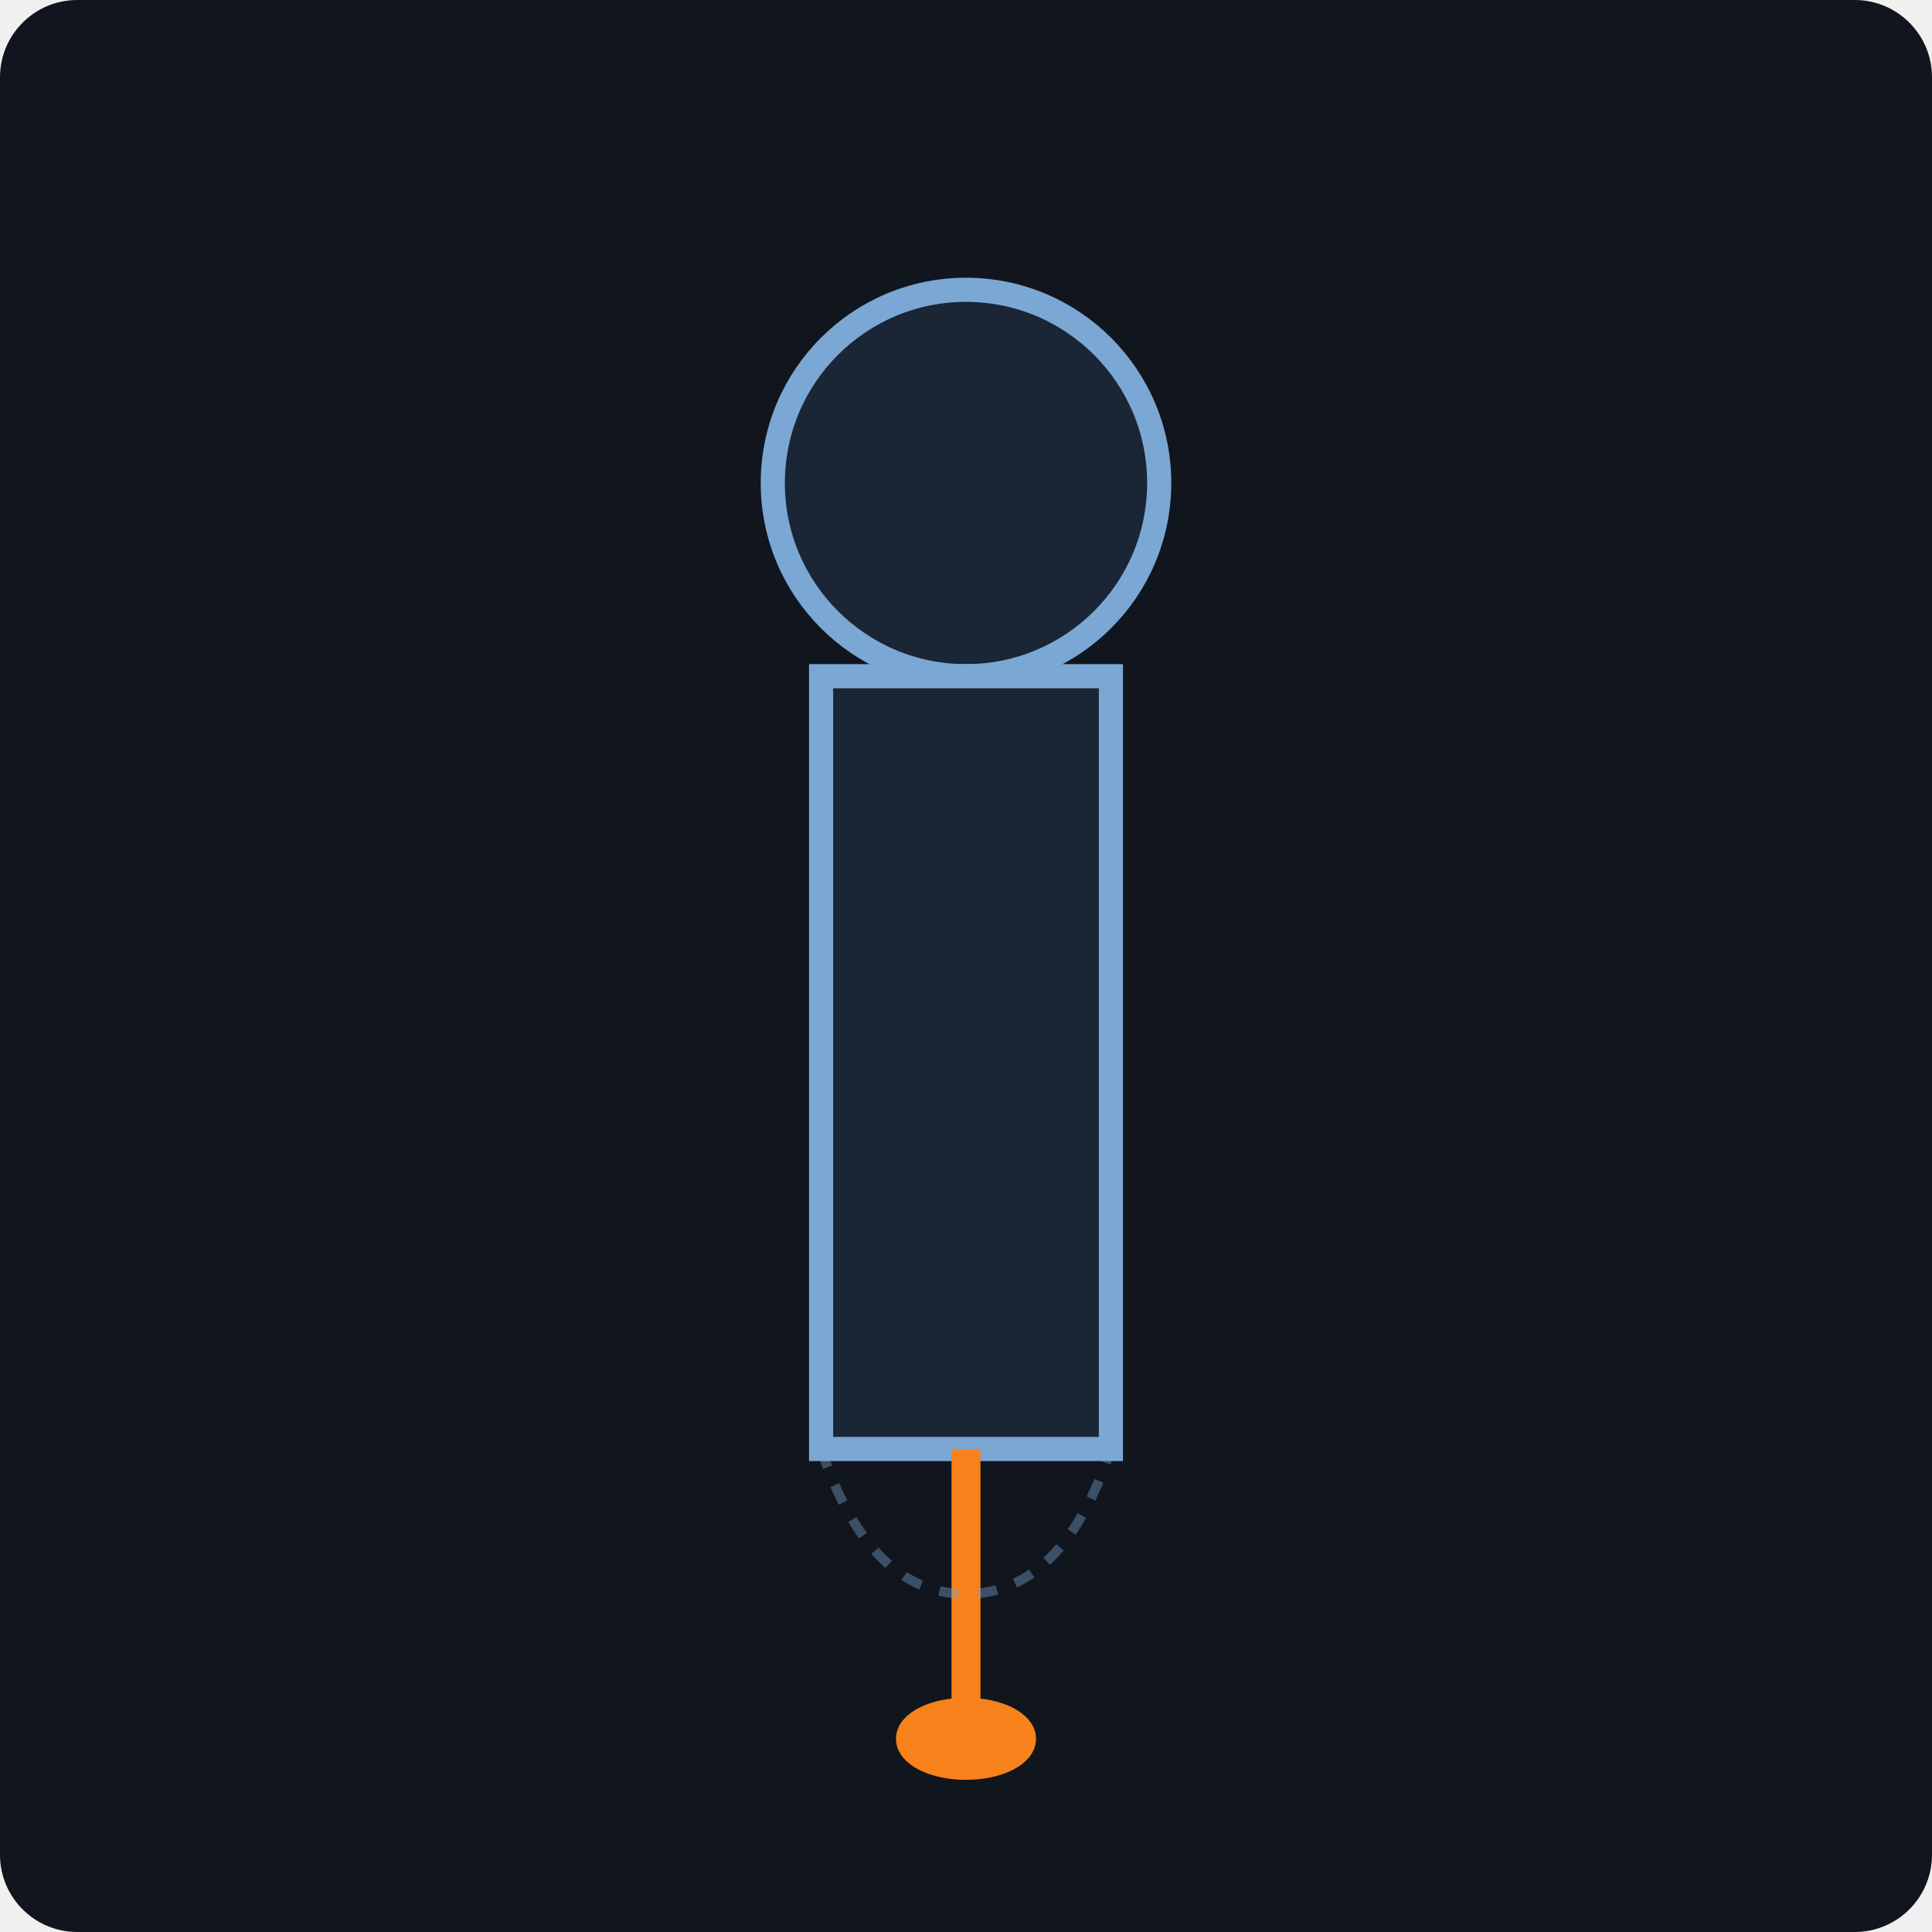
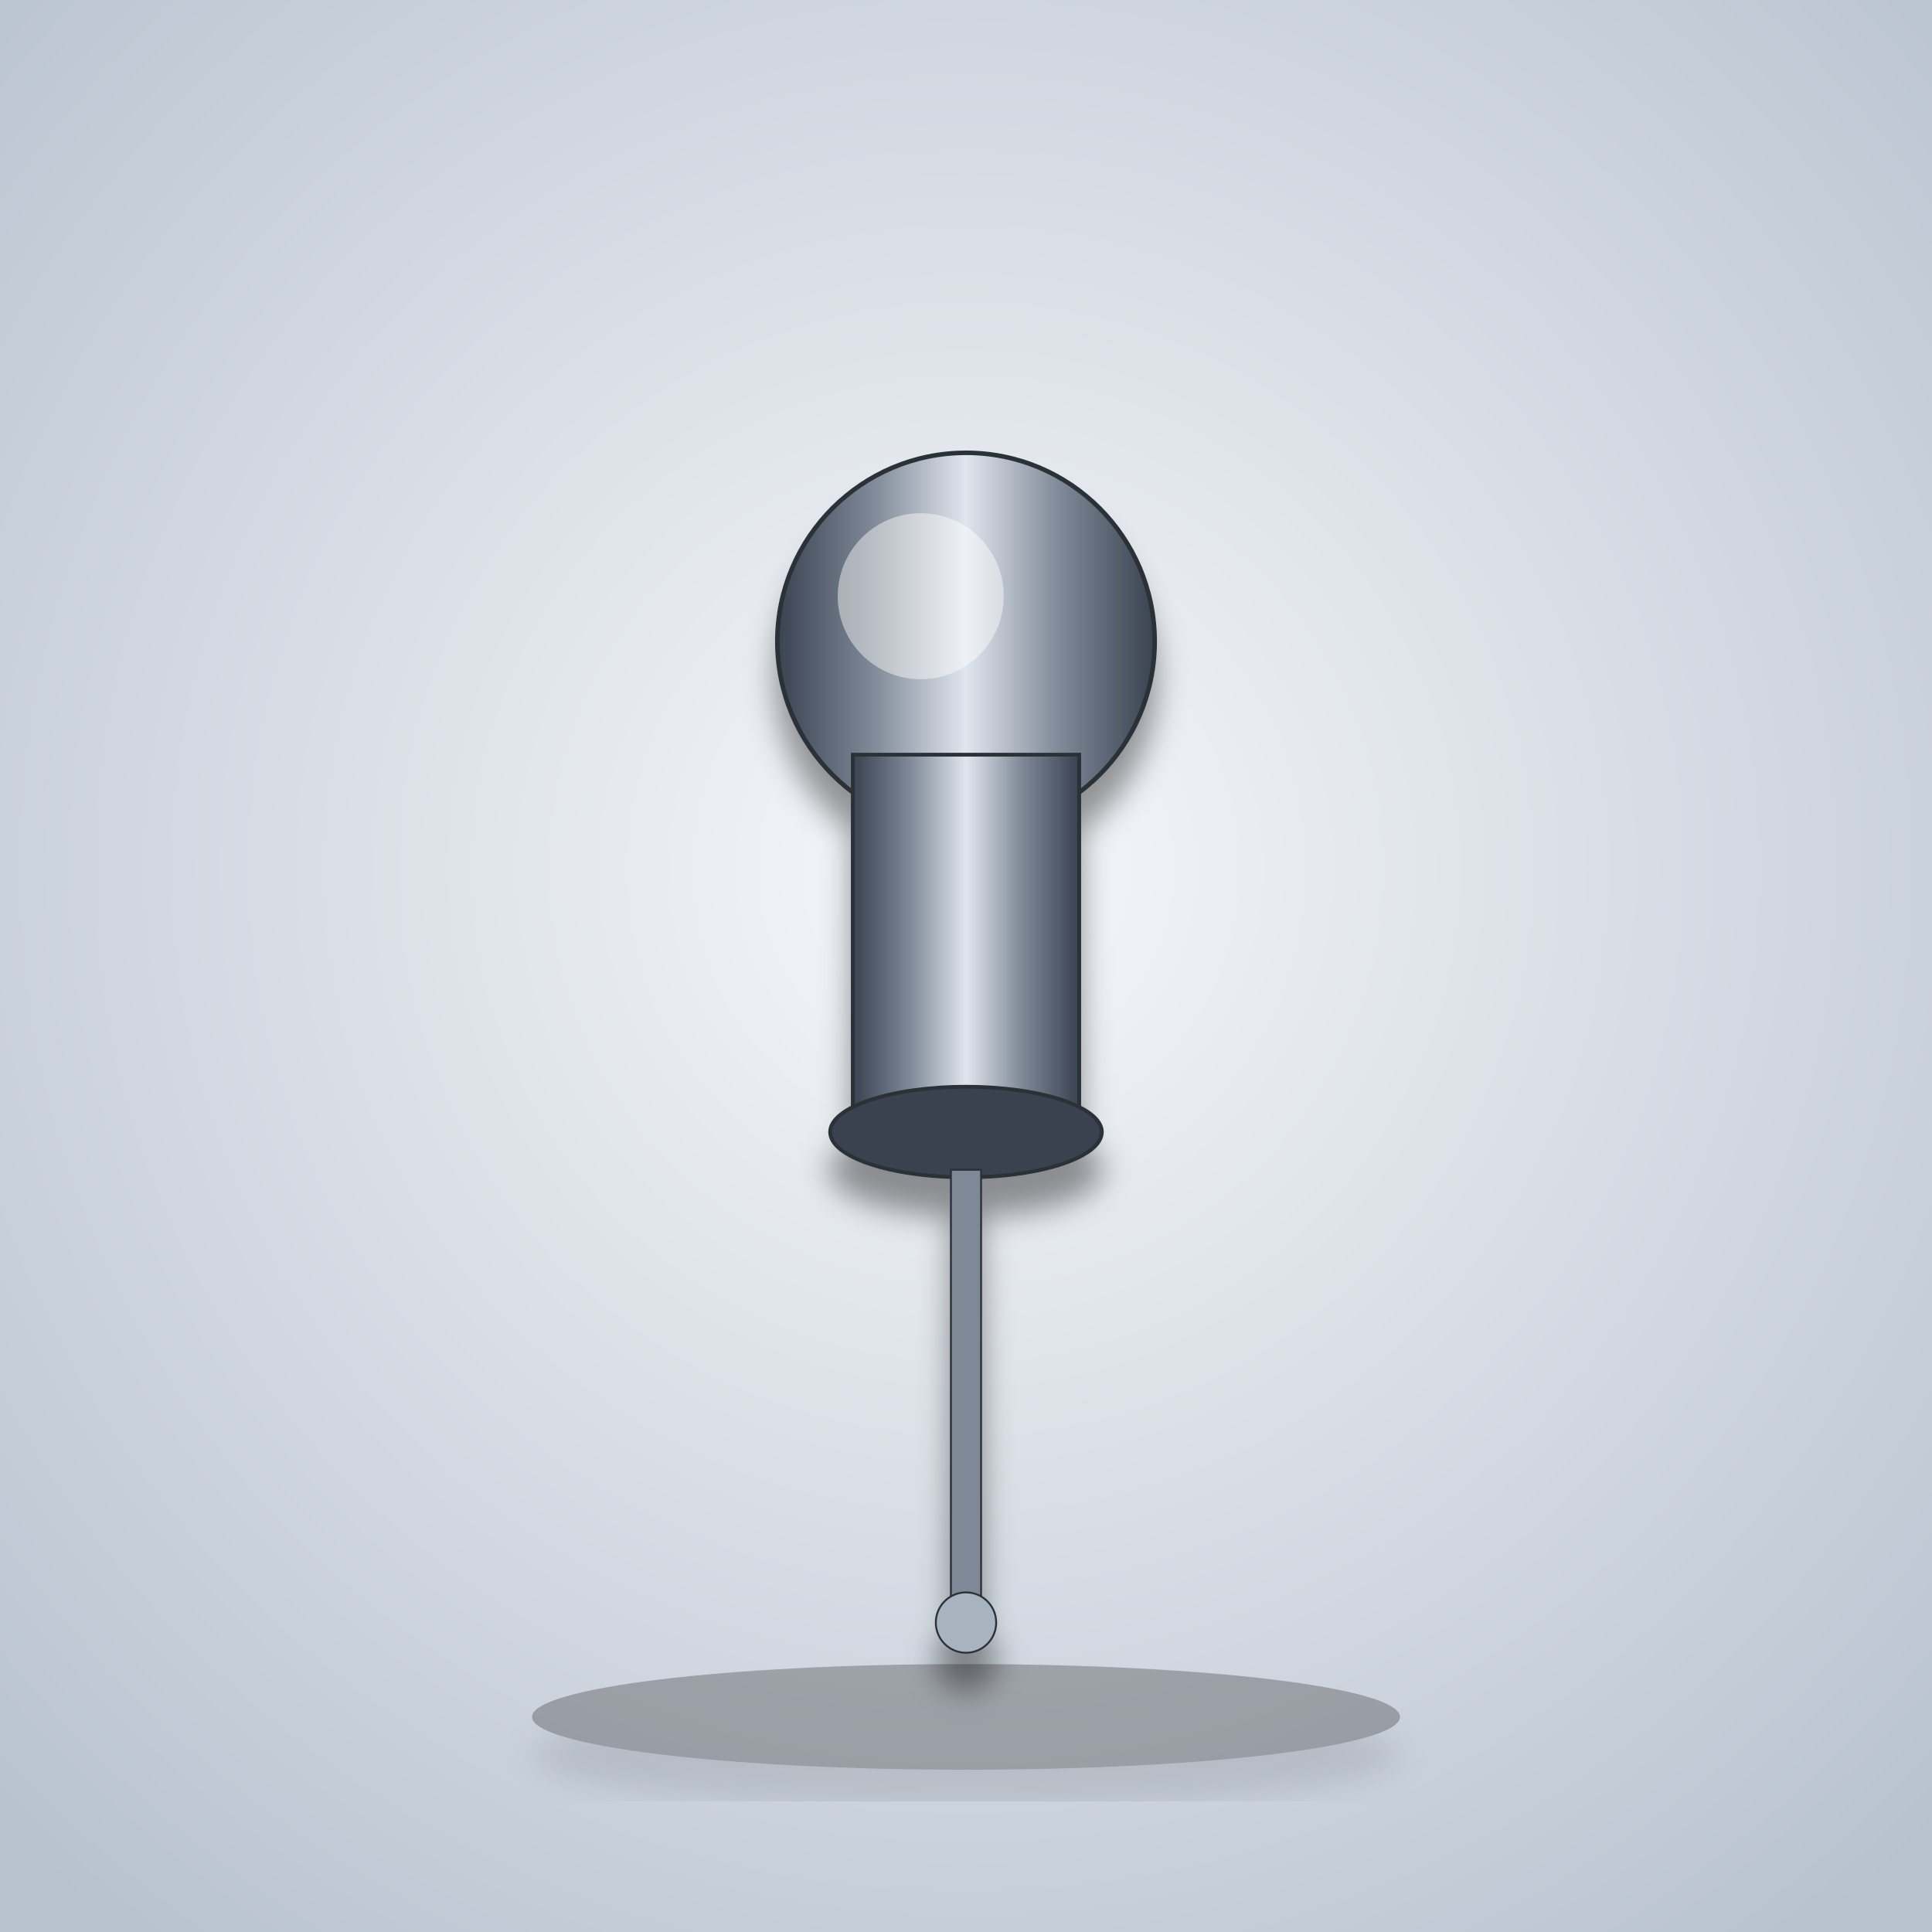
- <svg xmlns="http://www.w3.org/2000/svg" viewBox="0 0 200 200">
-   <rect width="200" height="200" fill="#11151d" rx="8" />
-   <g stroke="#7ba7d4" stroke-width="2.5" fill="none">
-     <ellipse cx="100" cy="50" rx="20" ry="20" fill="#1a2535" />
-     <rect x="85" y="70" width="30" height="80" fill="#1a2535" />
-     <line x1="100" y1="150" x2="100" y2="180" stroke-width="3" stroke="#f7811a" />
-     <ellipse cx="100" cy="180" rx="6" ry="3" fill="#f7811a" stroke="#f7811a" />
-   </g>
-   <g stroke="#7ba7d4" stroke-width="1" fill="none" stroke-dasharray="2,2" opacity="0.4">
-     <path d="M85 150 Q90 165 100 165 Q110 165 115 150" />
+ <svg xmlns="http://www.w3.org/2000/svg" viewBox="0 0 512 512" width="512" height="512">
+   <defs>
+     <radialGradient id="bg" cx="50%" cy="45%" r="70%">
+       <stop offset="0%" stop-color="#f6f8fb" />
+       <stop offset="100%" stop-color="#b8c2cf" />
+     </radialGradient>
+   </defs>
+   <rect width="100%" height="100%" fill="url(#bg)" />
+   <filter id="ds" x="-30%" y="-30%" width="160%" height="160%">
+     <feGaussianBlur in="SourceAlpha" stdDeviation="4" />
+     <feOffset dx="0" dy="10" />
+     <feComponentTransfer>
+       <feFuncA type="linear" slope="0.4" />
+     </feComponentTransfer>
+     <feMerge>
+       <feMergeNode />
+       <feMergeNode in="SourceGraphic" />
+     </feMerge>
+   </filter>
+   <linearGradient id="shaft" x1="0%" y1="0%" x2="100%" y2="0%">
+     <stop offset="0%" stop-color="#3a4250" />
+     <stop offset="25%" stop-color="#7e8896" />
+     <stop offset="50%" stop-color="#e0e6ee" />
+     <stop offset="75%" stop-color="#7e8896" />
+     <stop offset="100%" stop-color="#3a4250" />
+   </linearGradient>
+   <ellipse cx="256" cy="455" rx="115" ry="14" fill="#000" opacity="0.25" filter="url(#ds)" />
+   <g filter="url(#ds)">
+     <ellipse cx="256" cy="170" rx="50" ry="50" fill="url(#shaft)" stroke="#2a3038" stroke-width="1.2" />
+     <ellipse cx="244" cy="158" rx="22" ry="22" fill="#fff" opacity="0.45" />
+     <rect x="226" y="200" width="60" height="100" fill="url(#shaft)" stroke="#2a3038" stroke-width="1" />
+     <ellipse cx="256" cy="300" rx="36" ry="12" fill="#3a4250" stroke="#2a3038" stroke-width="1" />
+     <rect x="252" y="310" width="8" height="120" fill="#7e8896" stroke="#2a3038" stroke-width="0.5" />
+     <circle cx="256" cy="430" r="8" fill="#a8b3c0" stroke="#2a3038" stroke-width="0.5" />
  </g>
</svg>
